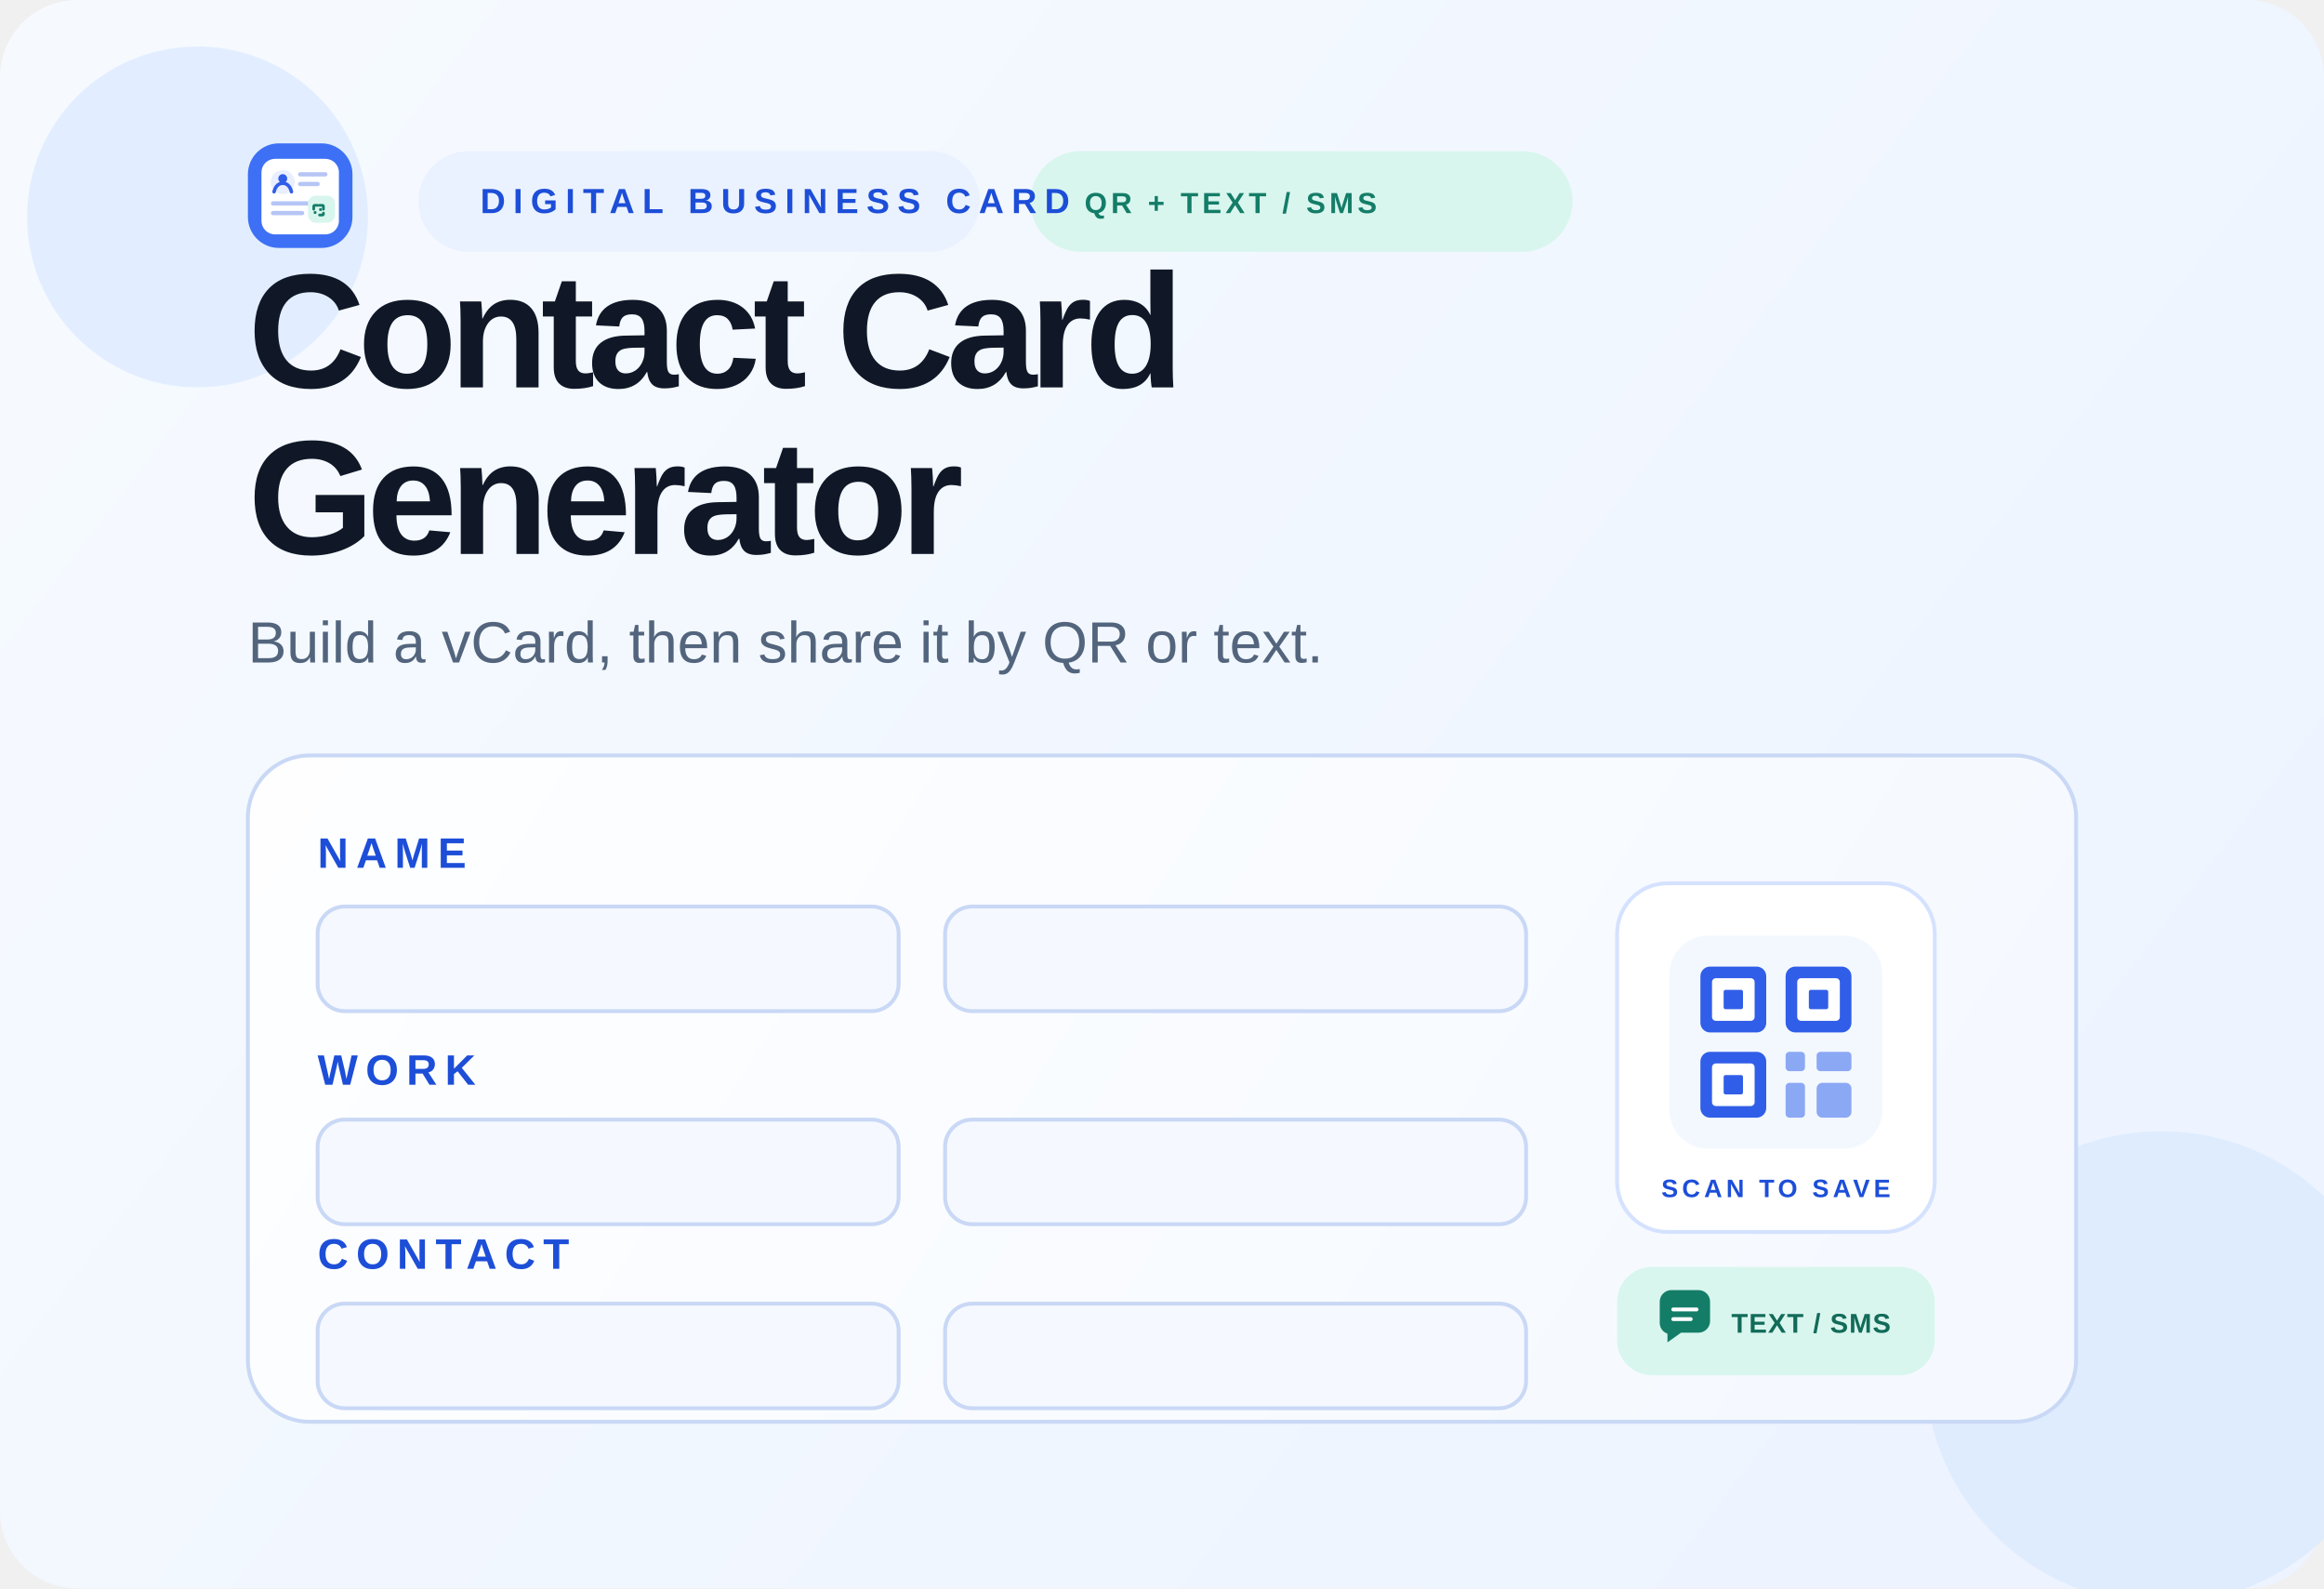
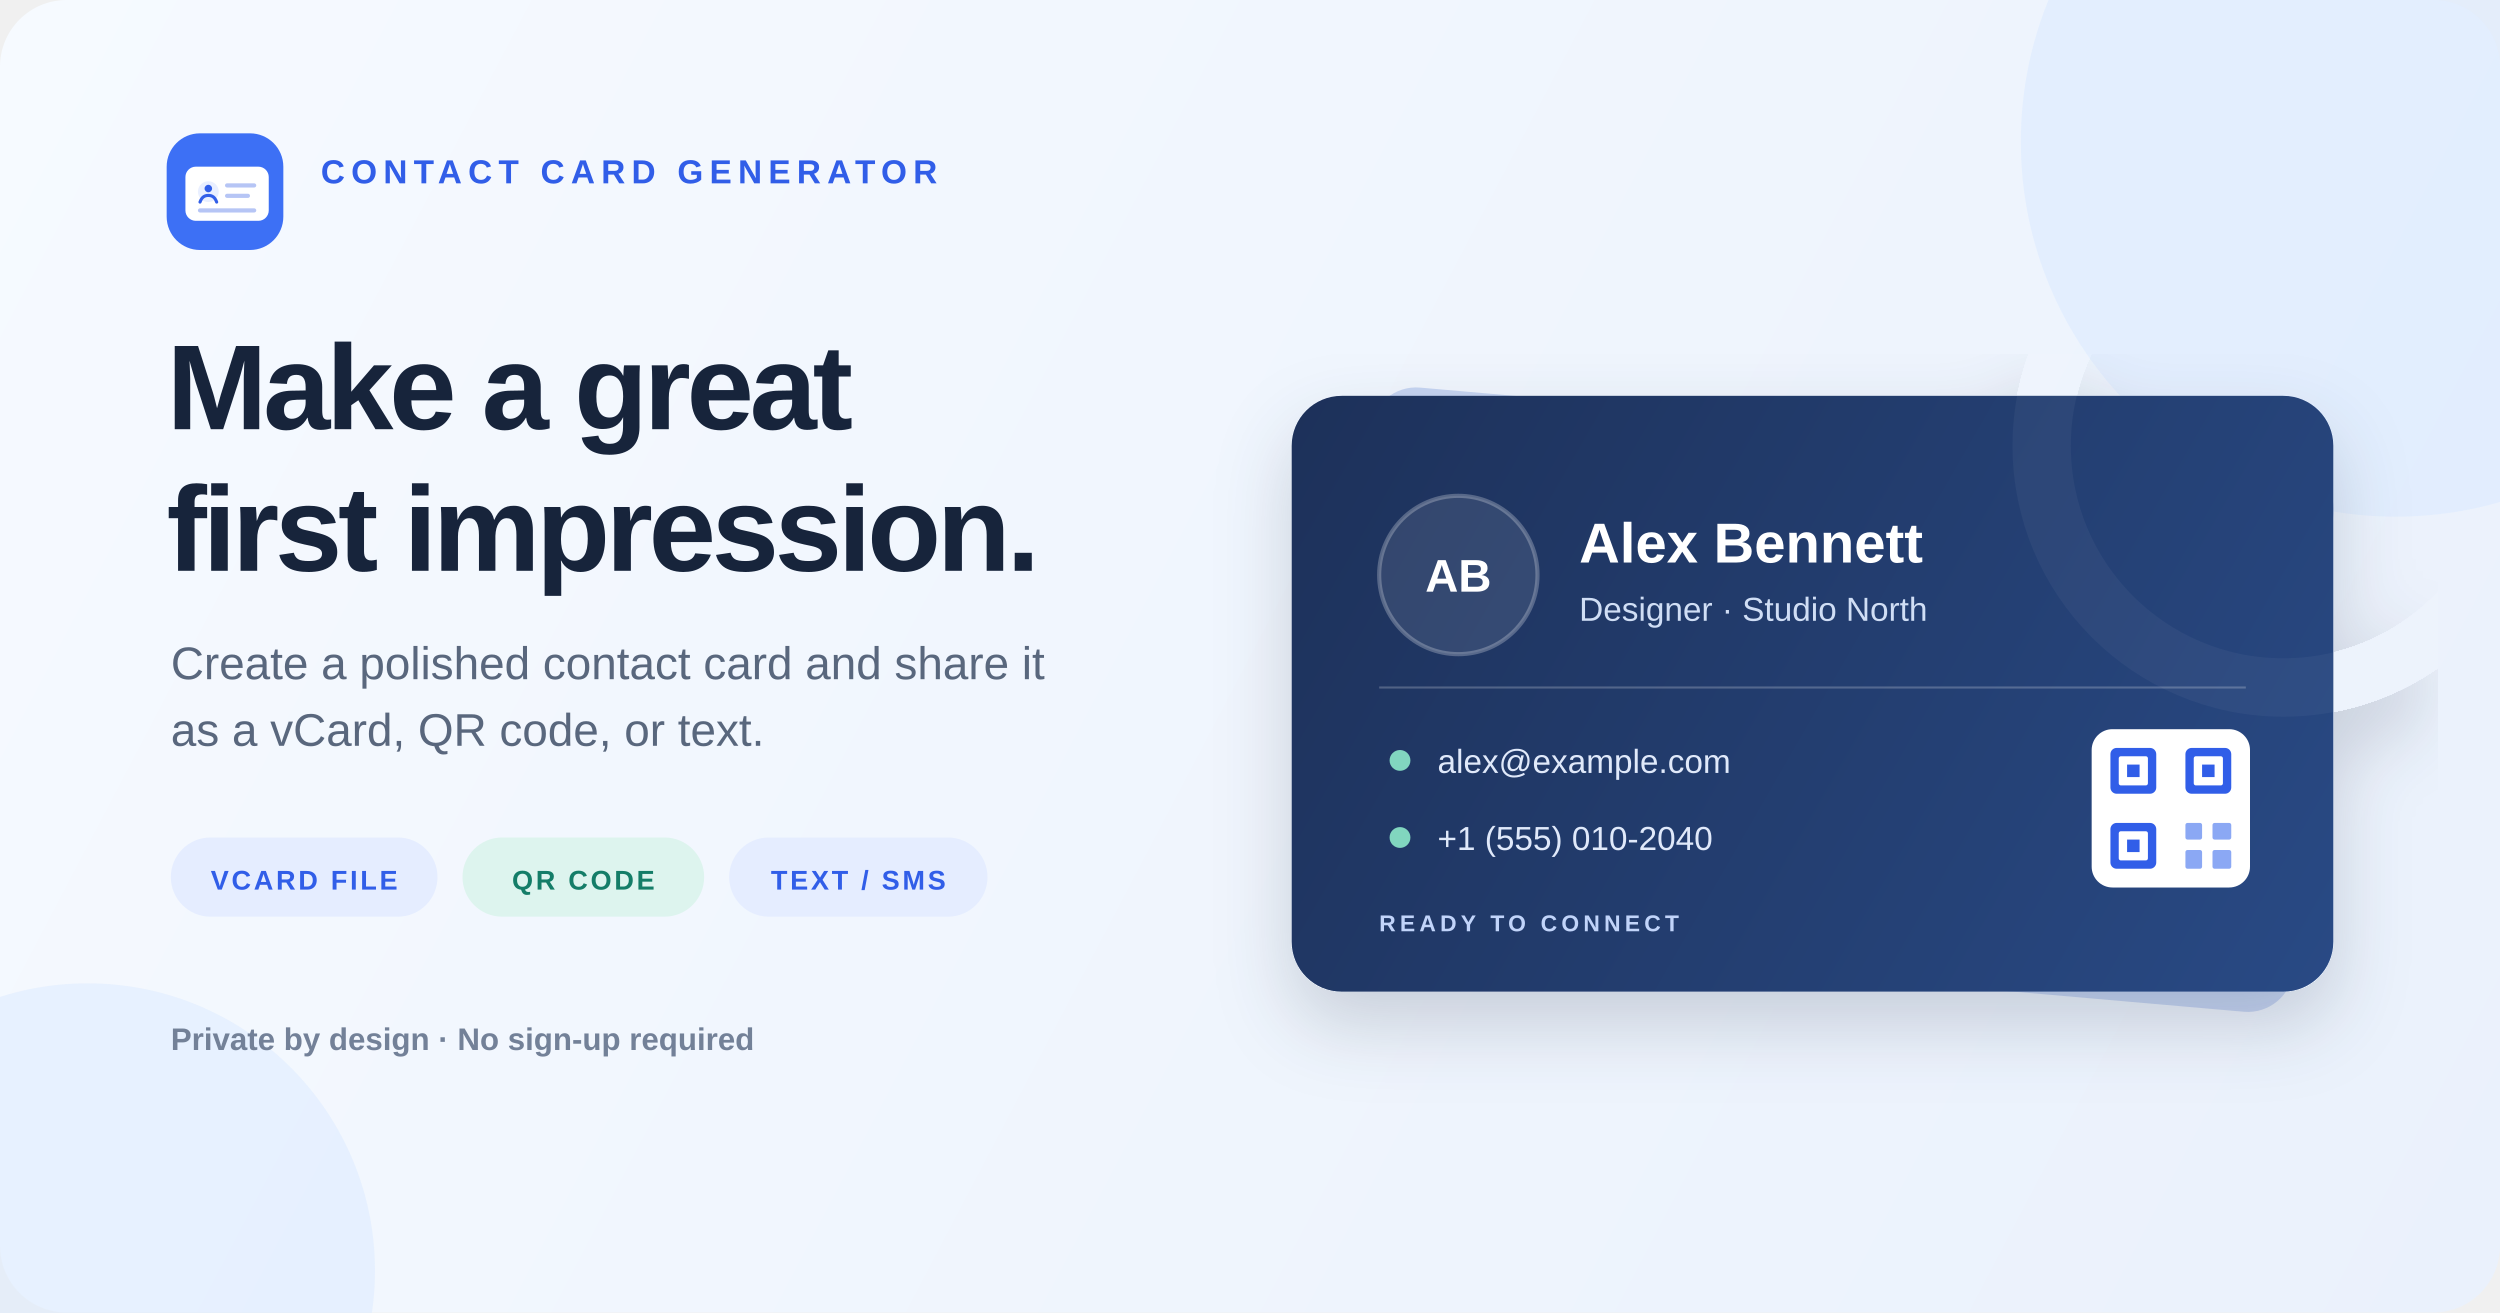
- <svg xmlns="http://www.w3.org/2000/svg" width="1200" height="820" viewBox="0 0 1200 820" fill="none">
+ <svg xmlns="http://www.w3.org/2000/svg" width="1200" height="630" viewBox="0 0 1200 630" fill="none">
  <defs>
-     <linearGradient id="bg" x1="113" y1="30" x2="1038" y2="740" gradientUnits="userSpaceOnUse">
+     <linearGradient id="background" x1="0" y1="0" x2="1200" y2="630" gradientUnits="userSpaceOnUse">
      <stop stop-color="#F6FAFF" />
-       <stop offset="1" stop-color="#EDF4FF" />
+       <stop offset="1" stop-color="#EAF1FC" />
    </linearGradient>
-     <linearGradient id="panel" x1="180" y1="120" x2="1000" y2="640" gradientUnits="userSpaceOnUse">
-       <stop stop-color="#FFFFFF" />
-       <stop offset="1" stop-color="#F5F9FF" />
+     <linearGradient id="card" x1="620" y1="200" x2="1120" y2="488" gradientUnits="userSpaceOnUse">
+       <stop stop-color="#1D315A" />
+       <stop offset="1" stop-color="#294A85" />
    </linearGradient>
-     <linearGradient id="brand" x1="192" y1="102" x2="316" y2="228" gradientUnits="userSpaceOnUse">
+     <linearGradient id="brand" x1="80" y1="64" x2="136" y2="120" gradientUnits="userSpaceOnUse">
      <stop stop-color="#3D70F5" />
      <stop offset="1" stop-color="#2347BD" />
    </linearGradient>
+     <filter id="shadow" x="580" y="170" width="590" height="370" filterUnits="userSpaceOnUse" color-interpolation-filters="sRGB">
+       <feFlood flood-opacity="0" result="BackgroundImageFix" />
+       <feColorMatrix in="SourceAlpha" type="matrix" values="0 0 0 0 0 0 0 0 0 0 0 0 0 0 0 0 0 0 127 0" result="hardAlpha" />
+       <feOffset dy="16" />
+       <feGaussianBlur stdDeviation="18" />
+       <feComposite in2="hardAlpha" operator="out" />
+       <feColorMatrix type="matrix" values="0 0 0 0 0.09 0 0 0 0 0.14 0 0 0 0 0.24 0 0 0 0.18 0" />
+       <feBlend mode="normal" in2="BackgroundImageFix" result="effect1_dropShadow" />
+       <feBlend mode="normal" in="SourceGraphic" in2="effect1_dropShadow" result="shape" />
+     </filter>
  </defs>
-   <rect width="1200" height="820" rx="40" fill="url(#bg)" />
-   <circle cx="102" cy="112" r="88" fill="#DDEBFF" opacity="0.8" />
-   <circle cx="1116" cy="706" r="122" fill="#DCEAFE" opacity="0.8" />
-   <g transform="translate(128 74)">
-     <rect x="0" y="0" width="54" height="54" rx="16" fill="url(#brand)" />
-     <rect x="7" y="8" width="40" height="39" rx="7" fill="white" />
-     <circle cx="18" cy="20" r="6.2" fill="#E9EFFF" />
-     <circle cx="18" cy="18.2" r="2.3" fill="#315EE8" />
-     <path d="M13.5 25C14.2 22.1 15.9 20.6 18 20.6C20.1 20.6 21.8 22.1 22.5 25" stroke="#315EE8" stroke-width="1.8" stroke-linecap="round" />
-     <path d="M27 16H40M27 21H36M13 31H39M13 36H28" stroke="#B6C5F5" stroke-width="2.2" stroke-linecap="round" />
-     <rect x="31" y="27" width="14" height="14" rx="4" fill="#D9F6EE" />
-     <path d="M34 34V32.5C34 32.2 34.2 32 34.5 32H36M37 32H38.5C38.8 32 39 32.2 39 32.5V34M39 36V36.5C39 36.8 38.8 37 38.5 37H37" stroke="#147D68" stroke-width="1.4" stroke-linecap="round" stroke-linejoin="round" />
-     <rect x="34" y="35" width="1.4" height="1.4" rx=".35" fill="#147D68" />
-     <rect x="36.8" y="33.5" width="1.4" height="1.4" rx=".35" fill="#147D68" />
+   <rect width="1200" height="630" rx="32" fill="url(#background)" />
+   <circle cx="1150" cy="68" r="180" fill="#DDEBFF" opacity=".65" />
+   <circle cx="42" cy="610" r="138" fill="#DDEBFF" opacity=".55" />
+   <g transform="translate(80 64)">
+     <rect width="56" height="56" rx="16" fill="url(#brand)" />
+     <rect x="9" y="16" width="40" height="26" rx="5" fill="white" />
+     <circle cx="20" cy="28" r="5" fill="#E9EFFF" />
+     <circle cx="20" cy="26.5" r="1.8" fill="#315EE8" />
+     <path d="M16 33C16.8 30.8 18 29.8 20 29.8C22 29.8 23.2 30.8 24 33" stroke="#315EE8" stroke-width="1.5" stroke-linecap="round" />
+     <path d="M29 25H42M29 30H39M16 37H42" stroke="#B6C5F5" stroke-width="2" stroke-linecap="round" />
  </g>
-   <rect x="216" y="78" width="290" height="52" rx="26" fill="#EAF2FF" />
-   <rect x="532" y="78" width="280" height="52" rx="26" fill="#D9F6EE" />
-   <text x="248" y="110" fill="#1D4ED8" font-family="Arial, Helvetica, sans-serif" font-size="18" font-weight="700" letter-spacing="4">DIGITAL BUSINESS CARD</text>
-   <text x="560" y="110" fill="#147D68" font-family="Arial, Helvetica, sans-serif" font-size="15" font-weight="700" letter-spacing="2">QR + TEXT / SMS</text>
-   <text x="128" y="200" fill="#101828" font-family="Arial, Helvetica, sans-serif" font-size="84" font-weight="900" letter-spacing="-4">Contact Card</text>
-   <text x="128" y="286" fill="#101828" font-family="Arial, Helvetica, sans-serif" font-size="84" font-weight="900" letter-spacing="-4">Generator</text>
-   <text x="128" y="342" fill="#53657D" font-family="Arial, Helvetica, sans-serif" font-size="30" font-weight="500">Build a vCard, then share it by QR or text.</text>
-   <rect x="128" y="390" width="944" height="344" rx="32" fill="url(#panel)" stroke="#C9D8F5" stroke-width="2" />
-   <g>
-     <text x="164" y="448" fill="#1D4ED8" font-family="Arial, Helvetica, sans-serif" font-size="22" font-weight="800" letter-spacing="4">NAME</text>
-     <rect x="164" y="468" width="300" height="54" rx="14" fill="#F5F9FF" stroke="#C9D8F5" stroke-width="2" />
-     <rect x="488" y="468" width="300" height="54" rx="14" fill="#F5F9FF" stroke="#C9D8F5" stroke-width="2" />
-     <text x="164" y="560" fill="#1D4ED8" font-family="Arial, Helvetica, sans-serif" font-size="22" font-weight="800" letter-spacing="4">WORK</text>
-     <rect x="164" y="578" width="300" height="54" rx="14" fill="#F5F9FF" stroke="#C9D8F5" stroke-width="2" />
-     <rect x="488" y="578" width="300" height="54" rx="14" fill="#F5F9FF" stroke="#C9D8F5" stroke-width="2" />
-     <text x="164" y="655" fill="#1D4ED8" font-family="Arial, Helvetica, sans-serif" font-size="22" font-weight="800" letter-spacing="4">CONTACT</text>
-     <rect x="164" y="673" width="300" height="54" rx="14" fill="#F5F9FF" stroke="#C9D8F5" stroke-width="2" />
-     <rect x="488" y="673" width="300" height="54" rx="14" fill="#F5F9FF" stroke="#C9D8F5" stroke-width="2" />
+   <text x="154" y="88" fill="#315EE8" font-family="Arial, Helvetica, sans-serif" font-size="16" font-weight="800" letter-spacing="3">CONTACT CARD GENERATOR</text>
+   <text x="80" y="206" fill="#17243B" font-family="Arial, Helvetica, sans-serif" font-size="58" font-weight="800" letter-spacing="-2">Make a great</text>
+   <text x="80" y="274" fill="#17243B" font-family="Arial, Helvetica, sans-serif" font-size="58" font-weight="800" letter-spacing="-2">first impression.</text>
+   <text x="82" y="326" fill="#59677D" font-family="Arial, Helvetica, sans-serif" font-size="22" font-weight="400">Create a polished contact card and share it</text>
+   <text x="82" y="358" fill="#59677D" font-family="Arial, Helvetica, sans-serif" font-size="22" font-weight="400">as a vCard, QR code, or text.</text>
+   <g transform="translate(82 402)">
+     <rect width="128" height="38" rx="19" fill="#E5EDFF" />
+     <text x="64" y="25" text-anchor="middle" fill="#315EE8" font-family="Arial, Helvetica, sans-serif" font-size="13" font-weight="800" letter-spacing="1.3">VCARD FILE</text>
+     <rect x="140" width="116" height="38" rx="19" fill="#DDF4EE" />
+     <text x="198" y="25" text-anchor="middle" fill="#147D68" font-family="Arial, Helvetica, sans-serif" font-size="13" font-weight="800" letter-spacing="1.3">QR CODE</text>
+     <rect x="268" width="124" height="38" rx="19" fill="#E5EDFF" />
+     <text x="330" y="25" text-anchor="middle" fill="#315EE8" font-family="Arial, Helvetica, sans-serif" font-size="13" font-weight="800" letter-spacing="1.3">TEXT / SMS</text>
  </g>
-   <g transform="translate(835 456)">
-     <rect x="0" y="0" width="164" height="180" rx="26" fill="#FFFFFF" stroke="#D5E2FF" stroke-width="2" />
-     <rect x="27" y="27" width="110" height="110" rx="20" fill="#F3F8FF" />
-     <rect x="43" y="43" width="34" height="34" rx="5" fill="#315EE8" />
-     <rect x="49" y="49" width="22" height="22" rx="2" fill="white" />
-     <rect x="55" y="55" width="10" height="10" rx="1" fill="#315EE8" />
-     <rect x="87" y="43" width="34" height="34" rx="5" fill="#315EE8" />
-     <rect x="93" y="49" width="22" height="22" rx="2" fill="white" />
-     <rect x="99" y="55" width="10" height="10" rx="1" fill="#315EE8" />
-     <rect x="43" y="87" width="34" height="34" rx="5" fill="#315EE8" />
-     <rect x="49" y="93" width="22" height="22" rx="2" fill="white" />
-     <rect x="55" y="99" width="10" height="10" rx="1" fill="#315EE8" />
-     <rect x="87" y="87" width="10" height="10" rx="2" fill="#8BA8F4" />
-     <rect x="103" y="87" width="18" height="10" rx="2" fill="#8BA8F4" />
-     <rect x="87" y="103" width="10" height="18" rx="2" fill="#8BA8F4" />
-     <rect x="103" y="103" width="18" height="18" rx="3" fill="#8BA8F4" />
-     <text x="82" y="162" text-anchor="middle" fill="#1D4ED8" font-family="Arial, Helvetica, sans-serif" font-size="13" font-weight="800" letter-spacing="2">SCAN TO SAVE</text>
+   <text x="82" y="504" fill="#738198" font-family="Arial, Helvetica, sans-serif" font-size="15" font-weight="600">Private by design  ·  No sign-up required</text>
+   <g transform="rotate(5 870 328)">
+     <rect x="648" y="203" width="464" height="264" rx="22" fill="#C5D4F1" />
  </g>
-   <g transform="translate(835 654)">
-     <rect x="0" y="0" width="164" height="56" rx="18" fill="#D9F6EE" />
-     <path d="M22 18C22 14.7 24.7 12 28 12H42C45.3 12 48 14.7 48 18V28C48 31.3 45.3 34 42 34H33L26 39V34.5C23.6 33.7 22 31.5 22 28.9V18Z" fill="#147D68" />
-     <path d="M29 22H41M29 27H38" stroke="white" stroke-width="2" stroke-linecap="round" />
-     <text x="59" y="34" fill="#126B59" font-family="Arial, Helvetica, sans-serif" font-size="14" font-weight="800" letter-spacing="0.5">TEXT / SMS</text>
+   <g filter="url(#shadow)">
+     <rect x="620" y="190" width="500" height="286" rx="24" fill="url(#card)" />
+     <circle cx="1096" cy="214" r="116" stroke="white" stroke-opacity=".04" stroke-width="28" />
+     <circle cx="700" cy="276" r="38" fill="#FFFFFF18" stroke="#FFFFFF40" stroke-width="2" />
+     <text x="700" y="284" text-anchor="middle" fill="white" font-family="Arial, Helvetica, sans-serif" font-size="22" font-weight="700">AB</text>
+     <text x="758" y="270" fill="white" font-family="Arial, Helvetica, sans-serif" font-size="27" font-weight="700">Alex Bennett</text>
+     <text x="758" y="298" fill="#D0DEF5" font-family="Arial, Helvetica, sans-serif" font-size="16">Designer  ·  Studio North</text>
+     <path d="M662 330H1078" stroke="white" stroke-opacity=".22" />
+     <circle cx="672" cy="365" r="5" fill="#81D6BF" />
+     <text x="690" y="371" fill="#E0E9FA" font-family="Arial, Helvetica, sans-serif" font-size="16">alex@example.com</text>
+     <circle cx="672" cy="402" r="5" fill="#81D6BF" />
+     <text x="690" y="408" fill="#E0E9FA" font-family="Arial, Helvetica, sans-serif" font-size="16">+1 (555) 010-2040</text>
+     <g transform="translate(1004 350)">
+       <rect width="76" height="76" rx="10" fill="white" />
+       <rect x="9" y="9" width="22" height="22" rx="3" fill="#315EE8" />
+       <rect x="13" y="13" width="14" height="14" rx="1" fill="white" />
+       <rect x="17" y="17" width="6" height="6" fill="#315EE8" />
+       <rect x="45" y="9" width="22" height="22" rx="3" fill="#315EE8" />
+       <rect x="49" y="13" width="14" height="14" rx="1" fill="white" />
+       <rect x="53" y="17" width="6" height="6" fill="#315EE8" />
+       <rect x="9" y="45" width="22" height="22" rx="3" fill="#315EE8" />
+       <rect x="13" y="49" width="14" height="14" rx="1" fill="white" />
+       <rect x="17" y="53" width="6" height="6" fill="#315EE8" />
+       <rect x="45" y="45" width="8" height="8" rx="1" fill="#8BA8F4" />
+       <rect x="58" y="45" width="9" height="8" rx="1" fill="#8BA8F4" />
+       <rect x="45" y="58" width="8" height="9" rx="1" fill="#8BA8F4" />
+       <rect x="58" y="58" width="9" height="9" rx="1" fill="#8BA8F4" />
+     </g>
+     <text x="662" y="447" fill="#C1D4FA" font-family="Arial, Helvetica, sans-serif" font-size="11" font-weight="700" letter-spacing="2">READY TO CONNECT</text>
  </g>
</svg>
